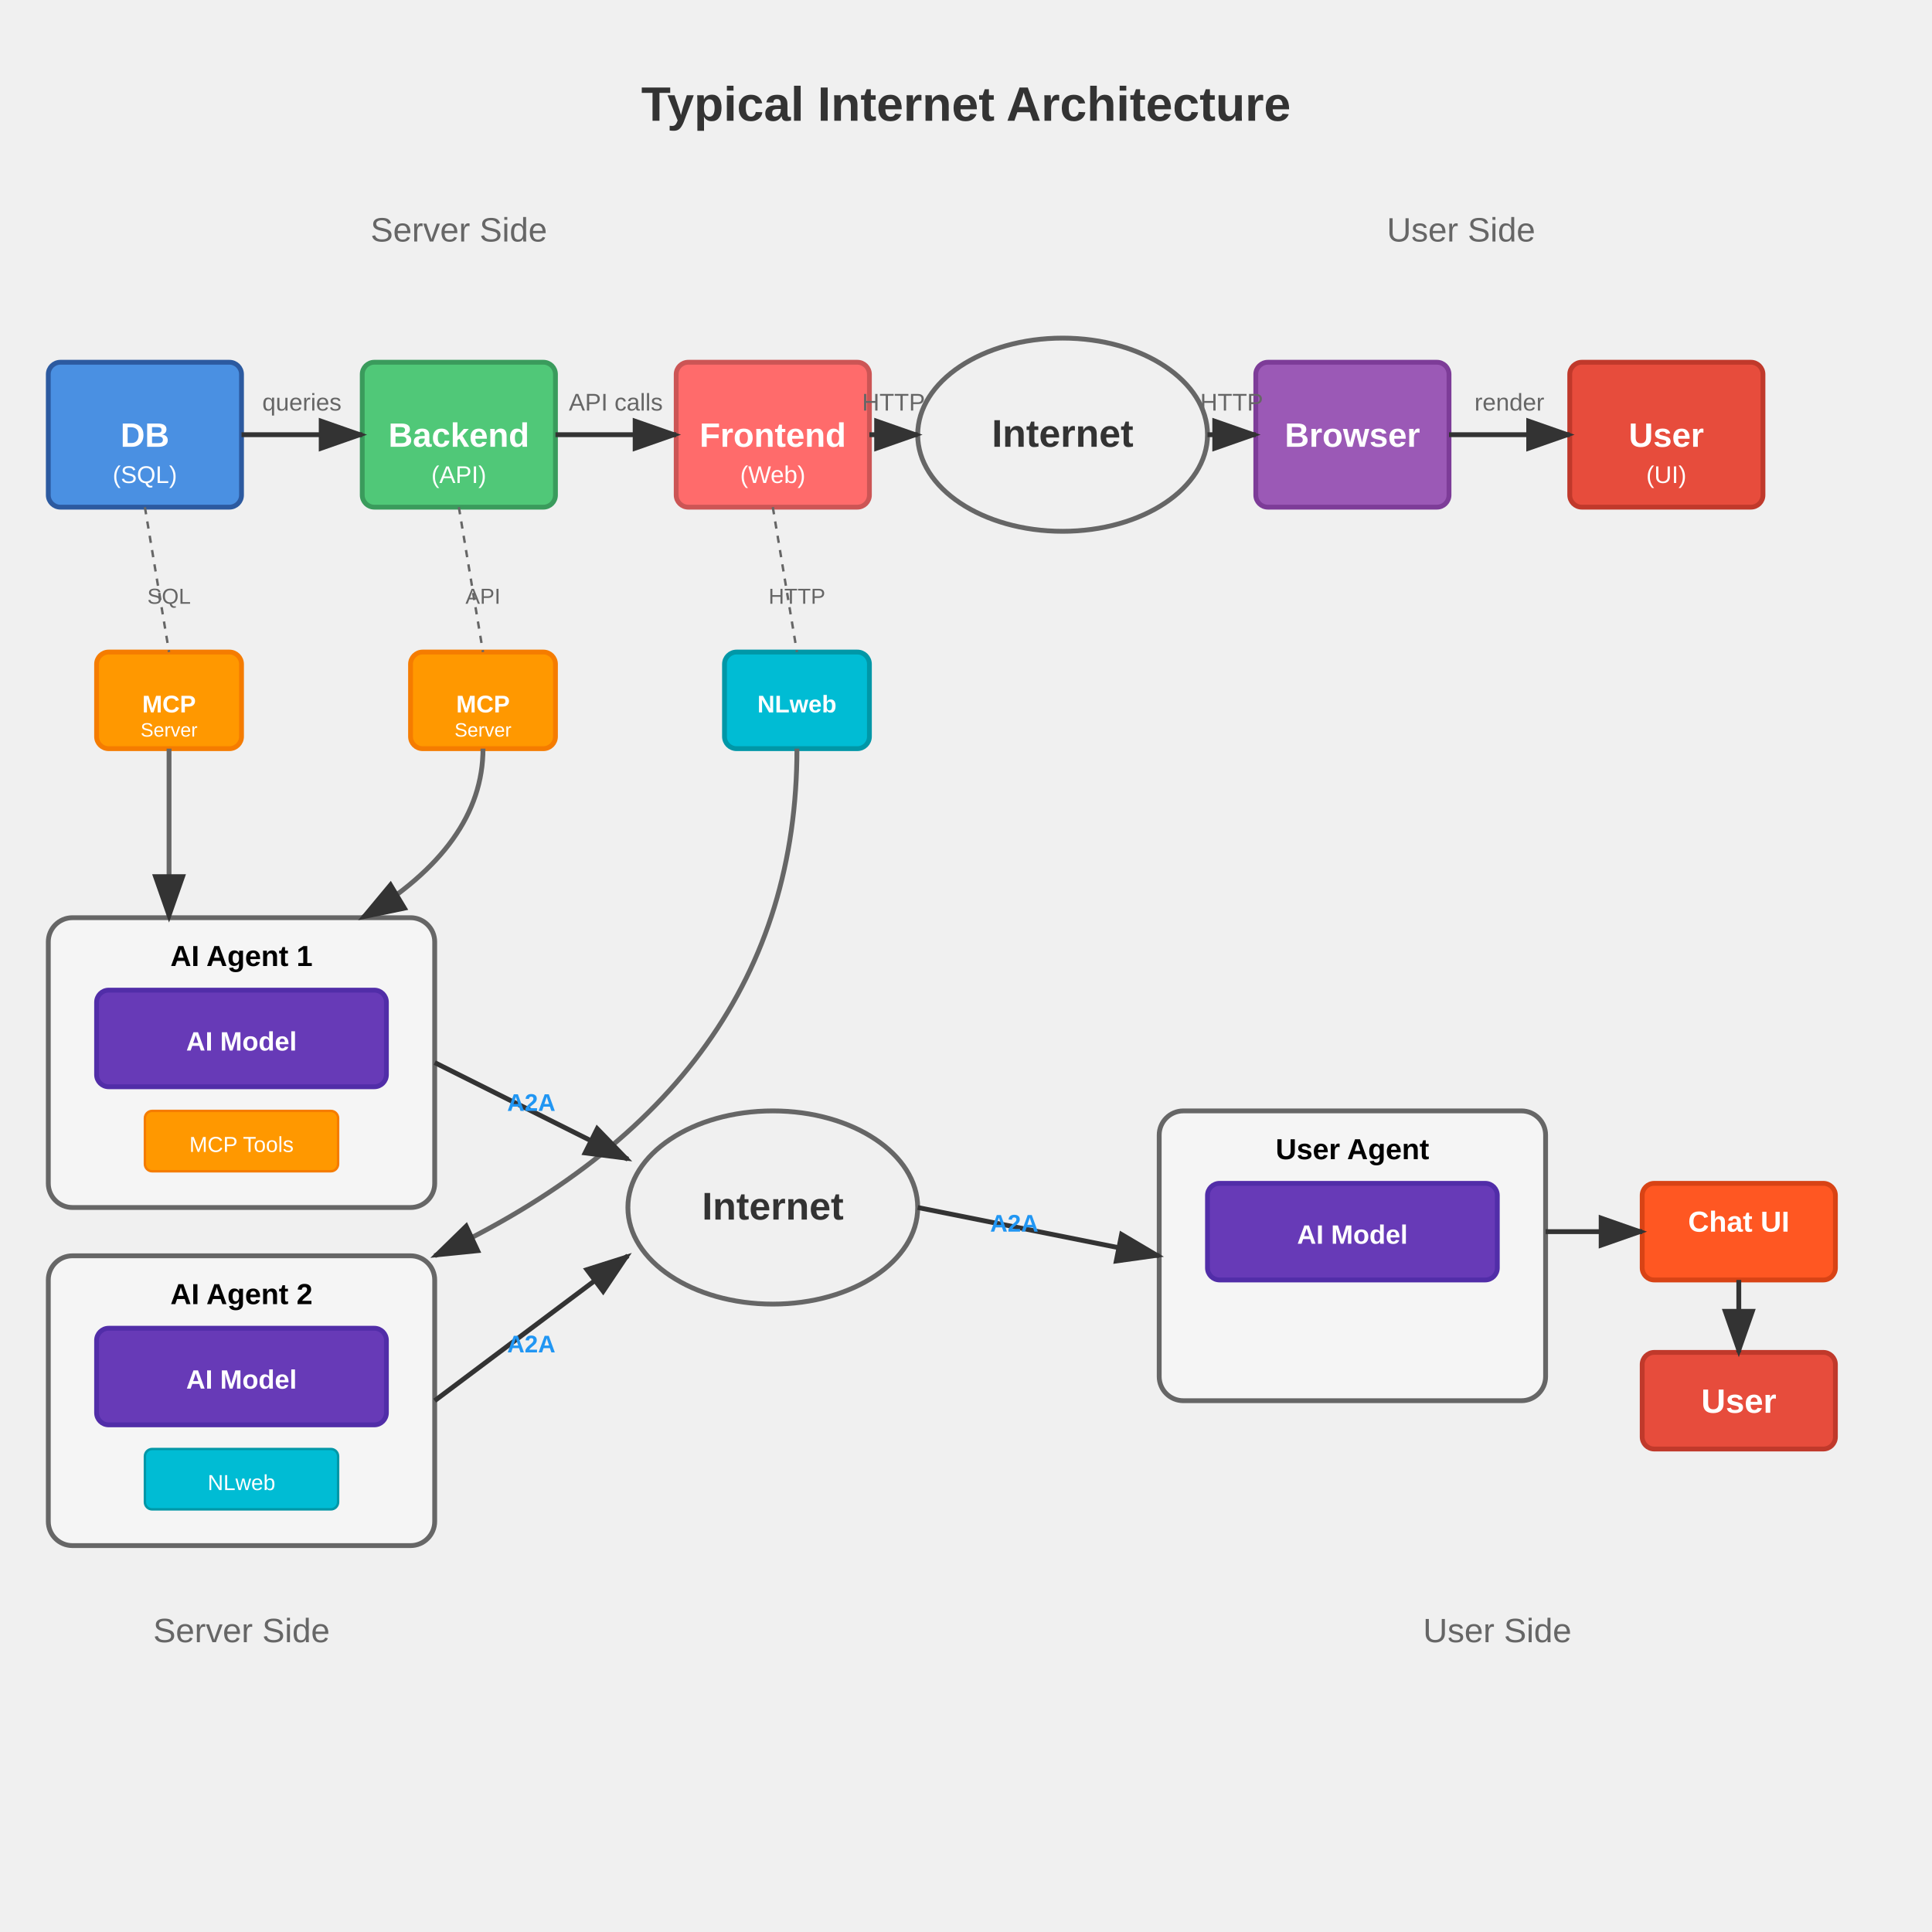
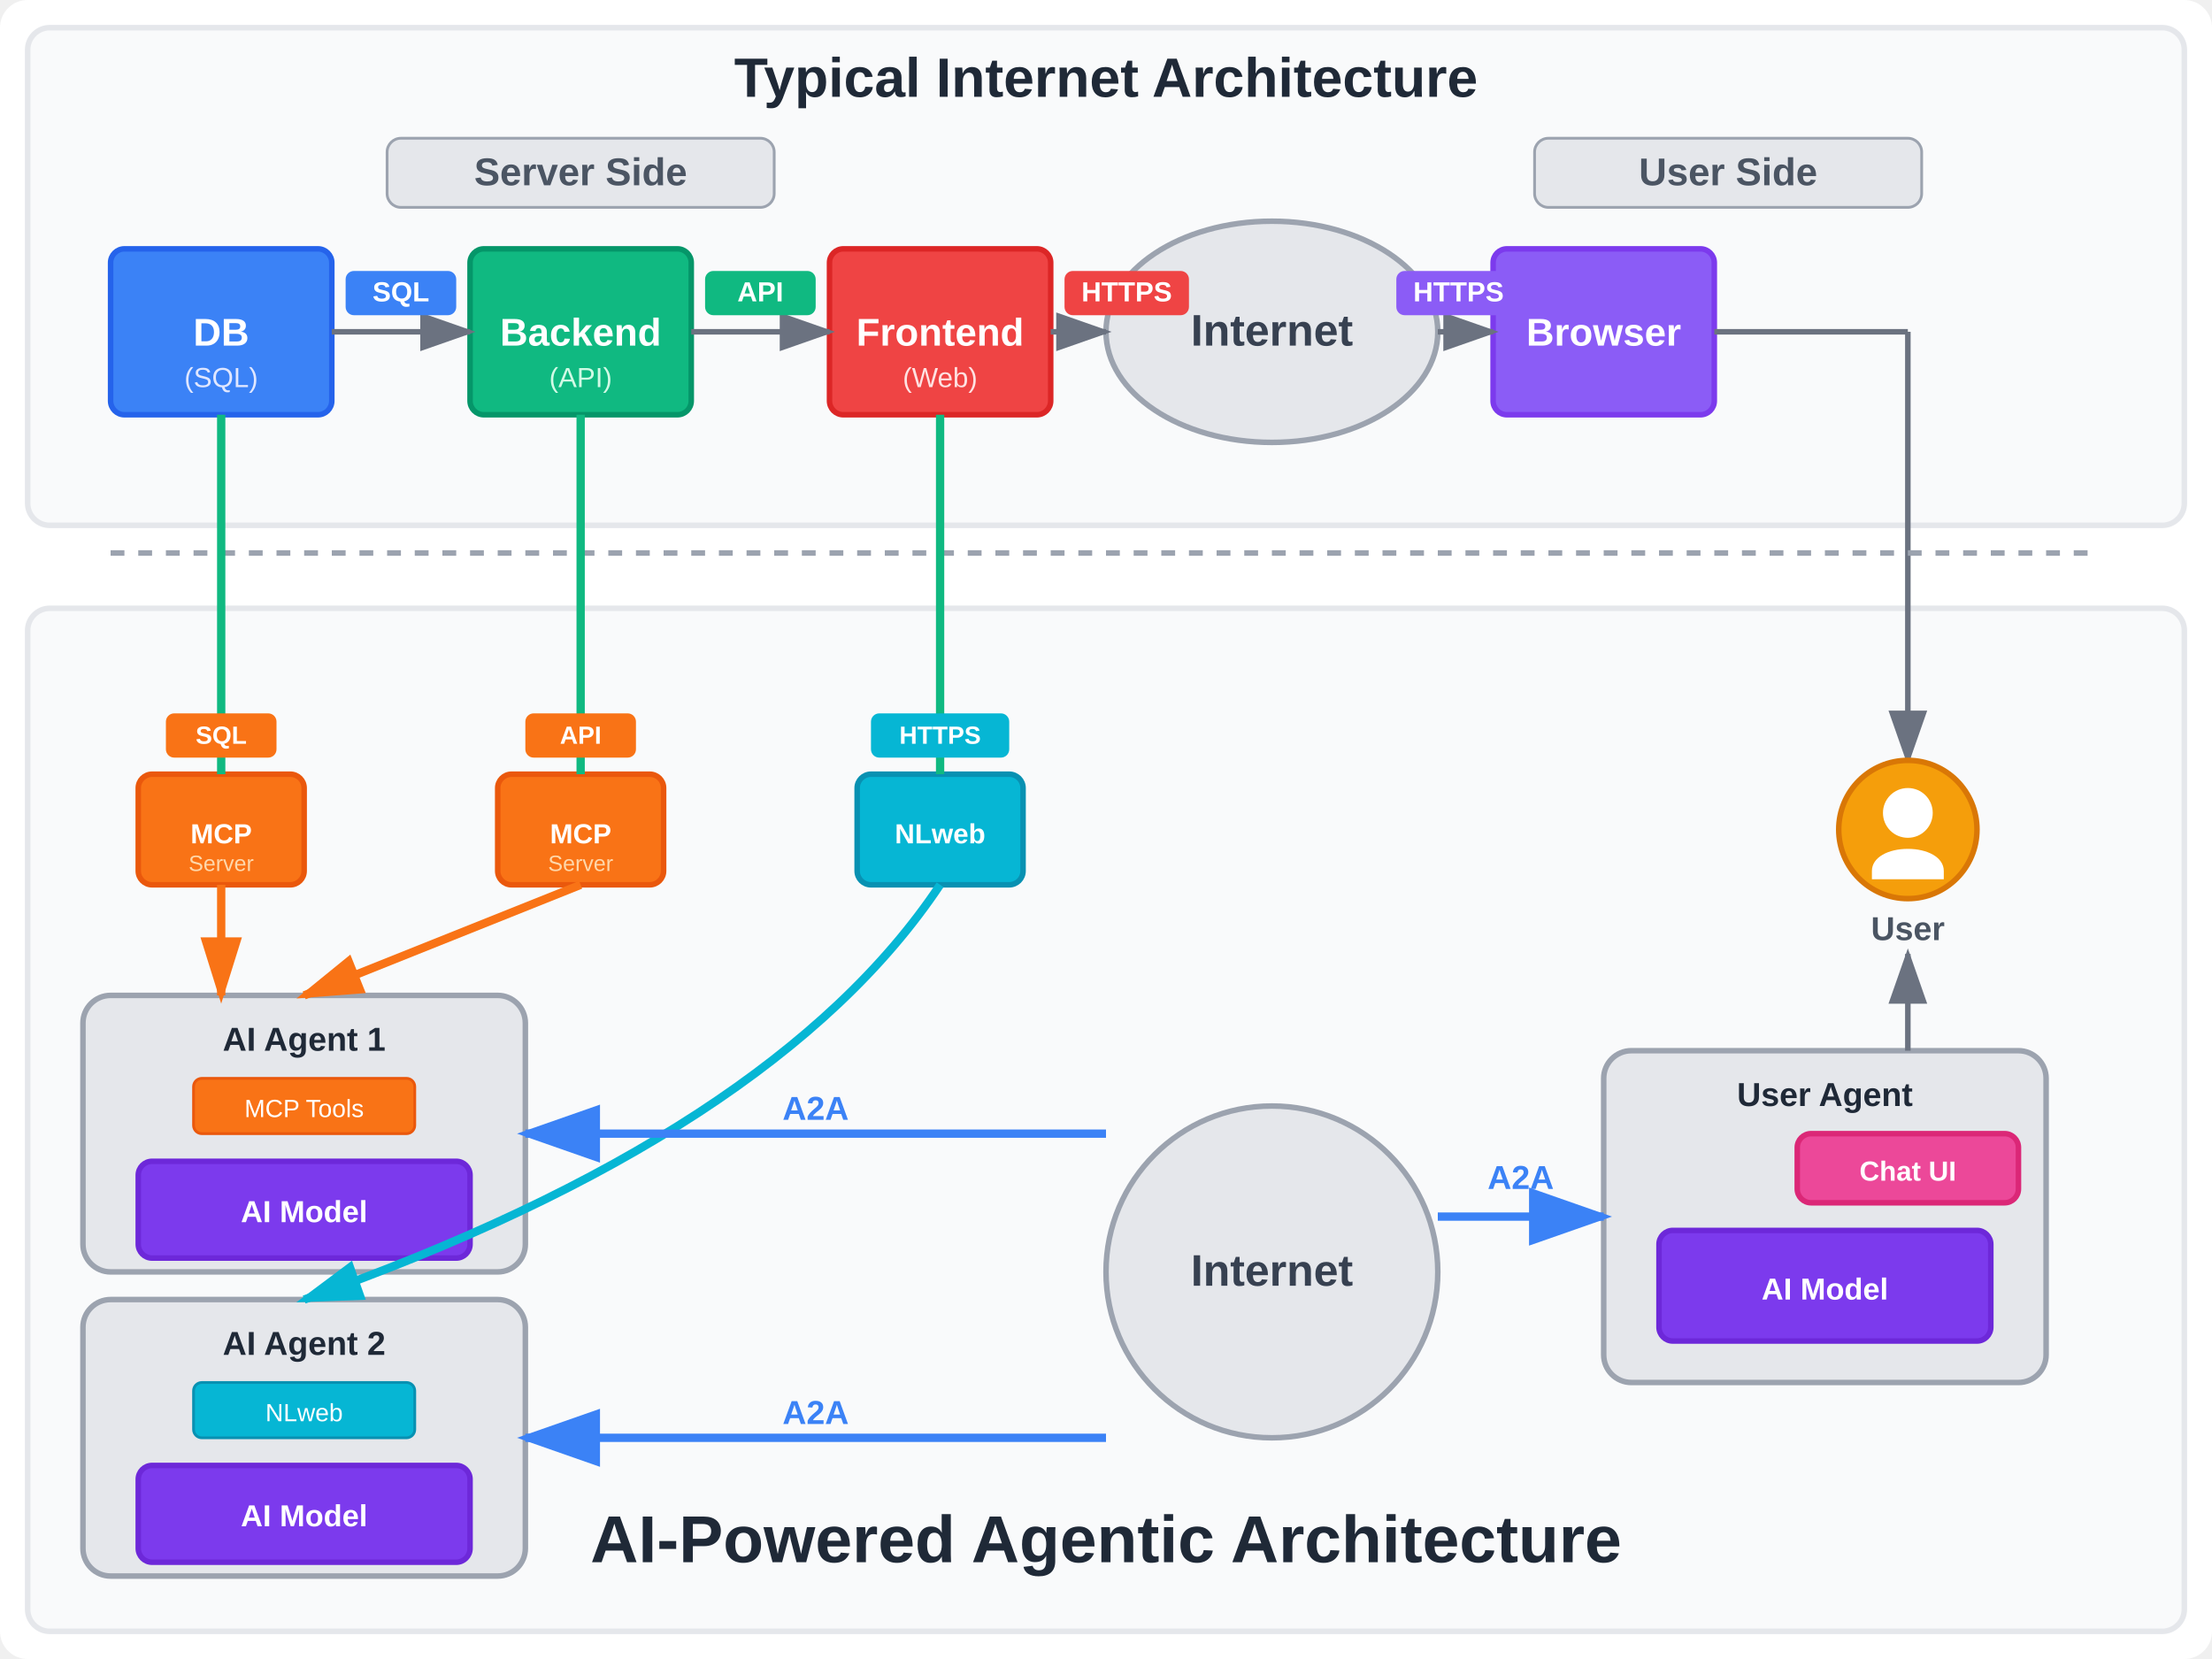
- <svg xmlns="http://www.w3.org/2000/svg" viewBox="0 0 800 800">
+ <svg xmlns="http://www.w3.org/2000/svg" viewBox="0 0 800 600">
+   <rect width="800" height="600" fill="#ffffff" rx="10" />
+   <rect x="10" y="10" width="780" height="180" fill="#f9fafb" stroke="#e5e7eb" stroke-width="2" rx="8" />
+   <text x="400" y="35" text-anchor="middle" font-family="Arial, sans-serif" font-size="20" font-weight="bold" fill="#1f2937">Typical Internet Architecture</text>
+   <rect x="10" y="220" width="780" height="370" fill="#f9fafb" stroke="#e5e7eb" stroke-width="2" rx="8" />
  <g id="server-side">
-     <rect x="20" y="150" width="80" height="60" fill="#4a90e2" stroke="#2c5aa0" stroke-width="2" rx="5" />
-     <text x="60" y="185" text-anchor="middle" fill="white" font-family="Arial, sans-serif" font-size="14" font-weight="bold">DB</text>
-     <text x="60" y="200" text-anchor="middle" fill="white" font-family="Arial, sans-serif" font-size="10">(SQL)</text>
-     <rect x="150" y="150" width="80" height="60" fill="#50c878" stroke="#3a9b5c" stroke-width="2" rx="5" />
-     <text x="190" y="185" text-anchor="middle" fill="white" font-family="Arial, sans-serif" font-size="14" font-weight="bold">Backend</text>
-     <text x="190" y="200" text-anchor="middle" fill="white" font-family="Arial, sans-serif" font-size="10">(API)</text>
-     <rect x="280" y="150" width="80" height="60" fill="#ff6b6b" stroke="#cc5555" stroke-width="2" rx="5" />
-     <text x="320" y="185" text-anchor="middle" fill="white" font-family="Arial, sans-serif" font-size="14" font-weight="bold">Frontend</text>
-     <text x="320" y="200" text-anchor="middle" fill="white" font-family="Arial, sans-serif" font-size="10">(Web)</text>
+     <rect x="40" y="90" width="80" height="60" fill="#3b82f6" stroke="#2563eb" stroke-width="2" rx="5" />
+     <text x="80" y="125" text-anchor="middle" fill="white" font-family="Arial, sans-serif" font-size="14" font-weight="bold">DB</text>
+     <text x="80" y="140" text-anchor="middle" fill="#e0e7ff" font-family="Arial, sans-serif" font-size="10">(SQL)</text>
+     <rect x="170" y="90" width="80" height="60" fill="#10b981" stroke="#059669" stroke-width="2" rx="5" />
+     <text x="210" y="125" text-anchor="middle" fill="white" font-family="Arial, sans-serif" font-size="14" font-weight="bold">Backend</text>
+     <text x="210" y="140" text-anchor="middle" fill="#d1fae5" font-family="Arial, sans-serif" font-size="10">(API)</text>
+     <rect x="300" y="90" width="80" height="60" fill="#ef4444" stroke="#dc2626" stroke-width="2" rx="5" />
+     <text x="340" y="125" text-anchor="middle" fill="white" font-family="Arial, sans-serif" font-size="14" font-weight="bold">Frontend</text>
+     <text x="340" y="140" text-anchor="middle" fill="#fee2e2" font-family="Arial, sans-serif" font-size="10">(Web)</text>
  </g>
  <g id="user-side">
-     <rect x="520" y="150" width="80" height="60" fill="#9b59b6" stroke="#7d3c98" stroke-width="2" rx="5" />
-     <text x="560" y="185" text-anchor="middle" fill="white" font-family="Arial, sans-serif" font-size="14" font-weight="bold">Browser</text>
-     <rect x="650" y="150" width="80" height="60" fill="#e74c3c" stroke="#c0392b" stroke-width="2" rx="5" />
-     <text x="690" y="185" text-anchor="middle" fill="white" font-family="Arial, sans-serif" font-size="14" font-weight="bold">User</text>
-     <text x="690" y="200" text-anchor="middle" fill="white" font-family="Arial, sans-serif" font-size="10">(UI)</text>
+     <rect x="540" y="90" width="80" height="60" fill="#8b5cf6" stroke="#7c3aed" stroke-width="2" rx="5" />
+     <text x="580" y="125" text-anchor="middle" fill="white" font-family="Arial, sans-serif" font-size="14" font-weight="bold">Browser</text>
  </g>
  <g id="internet">
-     <ellipse cx="440" cy="180" rx="60" ry="40" fill="#f0f0f0" stroke="#666" stroke-width="2" />
-     <text x="440" y="185" text-anchor="middle" fill="#333" font-family="Arial, sans-serif" font-size="16" font-weight="bold">Internet</text>
+     <ellipse cx="460" cy="120" rx="60" ry="40" fill="#e5e7eb" stroke="#9ca3af" stroke-width="2" />
+     <text x="460" y="125" text-anchor="middle" fill="#374151" font-family="Arial, sans-serif" font-size="16" font-weight="bold">Internet</text>
  </g>
  <g id="connections">
-     <line x1="100" y1="180" x2="150" y2="180" stroke="#333" stroke-width="2" marker-end="url(#arrowhead)" />
-     <line x1="230" y1="180" x2="280" y2="180" stroke="#333" stroke-width="2" marker-end="url(#arrowhead)" />
-     <line x1="360" y1="180" x2="380" y2="180" stroke="#333" stroke-width="2" marker-end="url(#arrowhead)" />
-     <line x1="500" y1="180" x2="520" y2="180" stroke="#333" stroke-width="2" marker-end="url(#arrowhead)" />
-     <line x1="600" y1="180" x2="650" y2="180" stroke="#333" stroke-width="2" marker-end="url(#arrowhead)" />
+     <line x1="120" y1="120" x2="170" y2="120" stroke="#6b7280" stroke-width="2" marker-end="url(#arrowhead)" />
+     <line x1="250" y1="120" x2="300" y2="120" stroke="#6b7280" stroke-width="2" marker-end="url(#arrowhead)" />
+     <line x1="380" y1="120" x2="400" y2="120" stroke="#6b7280" stroke-width="2" marker-end="url(#arrowhead)" />
+     <line x1="520" y1="120" x2="540" y2="120" stroke="#6b7280" stroke-width="2" marker-end="url(#arrowhead)" />
+     <line x1="620" y1="120" x2="690" y2="120" stroke="#6b7280" stroke-width="2" />
+     <line x1="690" y1="120" x2="690" y2="275" stroke="#6b7280" stroke-width="2" marker-end="url(#arrowhead)" />
  </g>
  <defs>
    <marker id="arrowhead" markerWidth="10" markerHeight="7" refX="9" refY="3.5" orient="auto">
-       <polygon points="0 0, 10 3.5, 0 7" fill="#333" />
+       <polygon points="0 0, 10 3.5, 0 7" fill="#6b7280" />
+     </marker>
+     <marker id="arrowhead-blue" markerWidth="10" markerHeight="7" refX="9" refY="3.5" orient="auto">
+       <polygon points="0 0, 10 3.5, 0 7" fill="#3b82f6" />
+     </marker>
+     <marker id="arrowhead-green" markerWidth="8" markerHeight="5" refX="7" refY="2.5" orient="auto">
+       <polygon points="0 0, 8 2.5, 0 5" fill="#10b981" />
+     </marker>
+     <marker id="arrowhead-orange" markerWidth="8" markerHeight="5" refX="7" refY="2.5" orient="auto">
+       <polygon points="0 0, 8 2.5, 0 5" fill="#f97316" />
+     </marker>
+     <marker id="arrowhead-cyan" markerWidth="8" markerHeight="5" refX="7" refY="2.5" orient="auto">
+       <polygon points="0 0, 8 2.5, 0 5" fill="#06b6d4" />
    </marker>
  </defs>
-   <text x="400" y="50" text-anchor="middle" font-family="Arial, sans-serif" font-size="20" font-weight="bold" fill="#333">Typical Internet Architecture</text>
-   <text x="190" y="100" text-anchor="middle" font-family="Arial, sans-serif" font-size="14" fill="#666">Server Side</text>
-   <text x="605" y="100" text-anchor="middle" font-family="Arial, sans-serif" font-size="14" fill="#666">User Side</text>
-   <text x="125" y="170" text-anchor="middle" font-family="Arial, sans-serif" font-size="10" fill="#666">queries</text>
-   <text x="255" y="170" text-anchor="middle" font-family="Arial, sans-serif" font-size="10" fill="#666">API calls</text>
-   <text x="370" y="170" text-anchor="middle" font-family="Arial, sans-serif" font-size="10" fill="#666">HTTP</text>
-   <text x="510" y="170" text-anchor="middle" font-family="Arial, sans-serif" font-size="10" fill="#666">HTTP</text>
-   <text x="625" y="170" text-anchor="middle" font-family="Arial, sans-serif" font-size="10" fill="#666">render</text>
+   <rect x="140" y="50" width="140" height="25" fill="#e5e7eb" stroke="#9ca3af" stroke-width="1" rx="5" />
+   <text x="210" y="67" text-anchor="middle" font-family="Arial, sans-serif" font-size="14" fill="#4b5563" font-weight="bold">Server Side</text>
+   <rect x="555" y="50" width="140" height="25" fill="#e5e7eb" stroke="#9ca3af" stroke-width="1" rx="5" />
+   <text x="625" y="67" text-anchor="middle" font-family="Arial, sans-serif" font-size="14" fill="#4b5563" font-weight="bold">User Side</text>
+   <rect x="125" y="98" width="40" height="16" fill="#3b82f6" rx="3" />
+   <text x="145" y="109" text-anchor="middle" font-family="Arial, sans-serif" font-size="10" fill="white" font-weight="bold">SQL</text>
+   <rect x="255" y="98" width="40" height="16" fill="#10b981" rx="3" />
+   <text x="275" y="109" text-anchor="middle" font-family="Arial, sans-serif" font-size="10" fill="white" font-weight="bold">API</text>
+   <rect x="385" y="98" width="45" height="16" fill="#ef4444" rx="3" />
+   <text x="407.5" y="109" text-anchor="middle" font-family="Arial, sans-serif" font-size="10" fill="white" font-weight="bold">HTTPS</text>
+   <rect x="505" y="98" width="45" height="16" fill="#8b5cf6" rx="3" />
+   <text x="527.5" y="109" text-anchor="middle" font-family="Arial, sans-serif" font-size="10" fill="white" font-weight="bold">HTTPS</text>
+   <line x1="40" y1="200" x2="760" y2="200" stroke="#9ca3af" stroke-width="2" stroke-dasharray="5,5" />
  <g id="mcp-connections">
-     <rect x="40" y="270" width="60" height="40" fill="#ff9800" stroke="#f57c00" stroke-width="2" rx="5" />
-     <text x="70" y="295" text-anchor="middle" fill="white" font-family="Arial, sans-serif" font-size="10" font-weight="bold">MCP</text>
-     <text x="70" y="305" text-anchor="middle" fill="white" font-family="Arial, sans-serif" font-size="8">Server</text>
-     <rect x="170" y="270" width="60" height="40" fill="#ff9800" stroke="#f57c00" stroke-width="2" rx="5" />
-     <text x="200" y="295" text-anchor="middle" fill="white" font-family="Arial, sans-serif" font-size="10" font-weight="bold">MCP</text>
-     <text x="200" y="305" text-anchor="middle" fill="white" font-family="Arial, sans-serif" font-size="8">Server</text>
-     <rect x="300" y="270" width="60" height="40" fill="#00bcd4" stroke="#0097a7" stroke-width="2" rx="5" />
-     <text x="330" y="295" text-anchor="middle" fill="white" font-family="Arial, sans-serif" font-size="10" font-weight="bold">NLweb</text>
-     <line x1="60" y1="210" x2="70" y2="270" stroke="#666" stroke-width="1" stroke-dasharray="3,3" />
-     <line x1="190" y1="210" x2="200" y2="270" stroke="#666" stroke-width="1" stroke-dasharray="3,3" />
-     <line x1="320" y1="210" x2="330" y2="270" stroke="#666" stroke-width="1" stroke-dasharray="3,3" />
+     <rect x="50" y="280" width="60" height="40" fill="#f97316" stroke="#ea580c" stroke-width="2" rx="5" />
+     <text x="80" y="305" text-anchor="middle" fill="white" font-family="Arial, sans-serif" font-size="10" font-weight="bold">MCP</text>
+     <text x="80" y="315" text-anchor="middle" fill="#fed7aa" font-family="Arial, sans-serif" font-size="8">Server</text>
+     <rect x="180" y="280" width="60" height="40" fill="#f97316" stroke="#ea580c" stroke-width="2" rx="5" />
+     <text x="210" y="305" text-anchor="middle" fill="white" font-family="Arial, sans-serif" font-size="10" font-weight="bold">MCP</text>
+     <text x="210" y="315" text-anchor="middle" fill="#fed7aa" font-family="Arial, sans-serif" font-size="8">Server</text>
+     <rect x="310" y="280" width="60" height="40" fill="#06b6d4" stroke="#0891b2" stroke-width="2" rx="5" />
+     <text x="340" y="305" text-anchor="middle" fill="white" font-family="Arial, sans-serif" font-size="10" font-weight="bold">NLweb</text>
+     <line x1="80" y1="150" x2="80" y2="280" stroke="#10b981" stroke-width="3" />
+     <line x1="210" y1="150" x2="210" y2="280" stroke="#10b981" stroke-width="3" />
+     <line x1="340" y1="150" x2="340" y2="280" stroke="#10b981" stroke-width="3" />
  </g>
  <g id="ai-agents-server">
    <g id="agent1">
-       <rect x="20" y="380" width="160" height="120" fill="#f5f5f5" stroke="#666" stroke-width="2" rx="10" />
-       <text x="100" y="400" text-anchor="middle" font-family="Arial, sans-serif" font-size="12" font-weight="bold">AI Agent 1</text>
-       <rect x="40" y="410" width="120" height="40" fill="#673ab7" stroke="#512da8" stroke-width="2" rx="5" />
-       <text x="100" y="435" text-anchor="middle" fill="white" font-family="Arial, sans-serif" font-size="11" font-weight="bold">AI Model</text>
-       <rect x="60" y="460" width="80" height="25" fill="#ff9800" stroke="#f57c00" stroke-width="1" rx="3" />
-       <text x="100" y="477" text-anchor="middle" fill="white" font-family="Arial, sans-serif" font-size="9">MCP Tools</text>
+       <rect x="30" y="360" width="160" height="100" fill="#e5e7eb" stroke="#9ca3af" stroke-width="2" rx="10" />
+       <text x="110" y="380" text-anchor="middle" font-family="Arial, sans-serif" font-size="12" font-weight="bold" fill="#1f2937">AI Agent 1</text>
+       <rect x="70" y="390" width="80" height="20" fill="#f97316" stroke="#ea580c" stroke-width="1" rx="3" />
+       <text x="110" y="404" text-anchor="middle" fill="white" font-family="Arial, sans-serif" font-size="9">MCP Tools</text>
+       <rect x="50" y="420" width="120" height="35" fill="#7c3aed" stroke="#6d28d9" stroke-width="2" rx="5" />
+       <text x="110" y="442" text-anchor="middle" fill="white" font-family="Arial, sans-serif" font-size="11" font-weight="bold">AI Model</text>
    </g>
    <g id="agent2">
-       <rect x="20" y="520" width="160" height="120" fill="#f5f5f5" stroke="#666" stroke-width="2" rx="10" />
-       <text x="100" y="540" text-anchor="middle" font-family="Arial, sans-serif" font-size="12" font-weight="bold">AI Agent 2</text>
-       <rect x="40" y="550" width="120" height="40" fill="#673ab7" stroke="#512da8" stroke-width="2" rx="5" />
-       <text x="100" y="575" text-anchor="middle" fill="white" font-family="Arial, sans-serif" font-size="11" font-weight="bold">AI Model</text>
-       <rect x="60" y="600" width="80" height="25" fill="#00bcd4" stroke="#0097a7" stroke-width="1" rx="3" />
-       <text x="100" y="617" text-anchor="middle" fill="white" font-family="Arial, sans-serif" font-size="9">NLweb</text>
+       <rect x="30" y="470" width="160" height="100" fill="#e5e7eb" stroke="#9ca3af" stroke-width="2" rx="10" />
+       <text x="110" y="490" text-anchor="middle" font-family="Arial, sans-serif" font-size="12" font-weight="bold" fill="#1f2937">AI Agent 2</text>
+       <rect x="70" y="500" width="80" height="20" fill="#06b6d4" stroke="#0891b2" stroke-width="1" rx="3" />
+       <text x="110" y="514" text-anchor="middle" fill="white" font-family="Arial, sans-serif" font-size="9">NLweb</text>
+       <rect x="50" y="530" width="120" height="35" fill="#7c3aed" stroke="#6d28d9" stroke-width="2" rx="5" />
+       <text x="110" y="552" text-anchor="middle" fill="white" font-family="Arial, sans-serif" font-size="11" font-weight="bold">AI Model</text>
    </g>
  </g>
  <g id="internet-ai">
-     <ellipse cx="320" cy="500" rx="60" ry="40" fill="#f0f0f0" stroke="#666" stroke-width="2" />
-     <text x="320" y="505" text-anchor="middle" fill="#333" font-family="Arial, sans-serif" font-size="16" font-weight="bold">Internet</text>
+     <ellipse cx="460" cy="460" rx="60" ry="60" fill="#e5e7eb" stroke="#9ca3af" stroke-width="2" />
+     <text x="460" y="465" text-anchor="middle" fill="#374151" font-family="Arial, sans-serif" font-size="16" font-weight="bold">Internet</text>
  </g>
  <g id="user-side-ai">
-     <rect x="480" y="460" width="160" height="120" fill="#f5f5f5" stroke="#666" stroke-width="2" rx="10" />
-     <text x="560" y="480" text-anchor="middle" font-family="Arial, sans-serif" font-size="12" font-weight="bold">User Agent</text>
-     <rect x="500" y="490" width="120" height="40" fill="#673ab7" stroke="#512da8" stroke-width="2" rx="5" />
-     <text x="560" y="515" text-anchor="middle" fill="white" font-family="Arial, sans-serif" font-size="11" font-weight="bold">AI Model</text>
-     <rect x="680" y="490" width="80" height="40" fill="#ff5722" stroke="#d84315" stroke-width="2" rx="5" />
-     <text x="720" y="510" text-anchor="middle" fill="white" font-family="Arial, sans-serif" font-size="12" font-weight="bold">Chat UI</text>
+     <rect x="580" y="380" width="160" height="120" fill="#e5e7eb" stroke="#9ca3af" stroke-width="2" rx="10" />
+     <text x="660" y="400" text-anchor="middle" font-family="Arial, sans-serif" font-size="12" font-weight="bold" fill="#1f2937">User Agent</text>
+     <rect x="650" y="410" width="80" height="25" fill="#ec4899" stroke="#db2777" stroke-width="2" rx="5" />
+     <text x="690" y="427" text-anchor="middle" fill="white" font-family="Arial, sans-serif" font-size="10" font-weight="bold">Chat UI</text>
+     <rect x="600" y="445" width="120" height="40" fill="#7c3aed" stroke="#6d28d9" stroke-width="2" rx="5" />
+     <text x="660" y="470" text-anchor="middle" fill="white" font-family="Arial, sans-serif" font-size="11" font-weight="bold">AI Model</text>
  </g>
-   <rect x="680" y="560" width="80" height="40" fill="#e74c3c" stroke="#c0392b" stroke-width="2" rx="5" />
-   <text x="720" y="585" text-anchor="middle" fill="white" font-family="Arial, sans-serif" font-size="14" font-weight="bold">User</text>
-   <path d="M 70 310 Q 70 350 70 380" stroke="#666" stroke-width="2" fill="none" marker-end="url(#arrowhead)" />
-   <path d="M 200 310 Q 200 350 150 380" stroke="#666" stroke-width="2" fill="none" marker-end="url(#arrowhead)" />
-   <path d="M 330 310 Q 330 450 180 520" stroke="#666" stroke-width="2" fill="none" marker-end="url(#arrowhead)" />
-   <line x1="180" y1="440" x2="260" y2="480" stroke="#333" stroke-width="2" marker-end="url(#arrowhead)" />
-   <line x1="180" y1="580" x2="260" y2="520" stroke="#333" stroke-width="2" marker-end="url(#arrowhead)" />
-   <line x1="380" y1="500" x2="480" y2="520" stroke="#333" stroke-width="2" marker-end="url(#arrowhead)" />
-   <line x1="640" y1="510" x2="680" y2="510" stroke="#333" stroke-width="2" marker-end="url(#arrowhead)" />
-   <line x1="720" y1="530" x2="720" y2="560" stroke="#333" stroke-width="2" marker-end="url(#arrowhead)" />
-   <text x="220" y="460" text-anchor="middle" font-family="Arial, sans-serif" font-size="10" fill="#2196f3" font-weight="bold">A2A</text>
-   <text x="220" y="560" text-anchor="middle" font-family="Arial, sans-serif" font-size="10" fill="#2196f3" font-weight="bold">A2A</text>
-   <text x="420" y="510" text-anchor="middle" font-family="Arial, sans-serif" font-size="10" fill="#2196f3" font-weight="bold">A2A</text>
-   <text x="70" y="250" text-anchor="middle" font-family="Arial, sans-serif" font-size="9" fill="#666">SQL</text>
-   <text x="200" y="250" text-anchor="middle" font-family="Arial, sans-serif" font-size="9" fill="#666">API</text>
-   <text x="330" y="250" text-anchor="middle" font-family="Arial, sans-serif" font-size="9" fill="#666">HTTP</text>
-   <text x="100" y="680" text-anchor="middle" font-family="Arial, sans-serif" font-size="14" fill="#666">Server Side</text>
-   <text x="620" y="680" text-anchor="middle" font-family="Arial, sans-serif" font-size="14" fill="#666">User Side</text>
+   <g id="user-icon">
+     <circle cx="690" cy="300" r="25" fill="#f59e0b" stroke="#d97706" stroke-width="2" />
+     <path d="M 690 285 C 695 285 699 289 699 294 C 699 299 695 303 690 303 C 685 303 681 299 681 294 C 681 289 685 285 690 285 Z M 690 307 C 683 307 677 310 677 315 L 677 318 L 703 318 L 703 315 C 703 310 697 307 690 307 Z" fill="white" />
+     <text x="690" y="340" text-anchor="middle" font-family="Arial, sans-serif" font-size="12" fill="#4b5563" font-weight="bold">User</text>
+   </g>
+   <path d="M 80 320 Q 80 340 80 360" stroke="#f97316" stroke-width="3" fill="none" marker-end="url(#arrowhead-orange)" />
+   <path d="M 210 320 Q 160 340 110 360" stroke="#f97316" stroke-width="3" fill="none" marker-end="url(#arrowhead-orange)" />
+   <path d="M 340 320 Q 280 410 110 470" stroke="#06b6d4" stroke-width="3" fill="none" marker-end="url(#arrowhead-cyan)" />
+   <line x1="400" y1="410" x2="190" y2="410" stroke="#3b82f6" stroke-width="3" marker-end="url(#arrowhead-blue)" />
+   <line x1="400" y1="520" x2="190" y2="520" stroke="#3b82f6" stroke-width="3" marker-end="url(#arrowhead-blue)" />
+   <line x1="520" y1="440" x2="580" y2="440" stroke="#3b82f6" stroke-width="3" marker-end="url(#arrowhead-blue)" />
+   <text x="550" y="430" text-anchor="middle" font-family="Arial, sans-serif" font-size="12" fill="#3b82f6" font-weight="bold">A2A</text>
+   <line x1="690" y1="380" x2="690" y2="345" stroke="#6b7280" stroke-width="2" marker-end="url(#arrowhead)" />
+   <text x="295" y="405" text-anchor="middle" font-family="Arial, sans-serif" font-size="12" fill="#3b82f6" font-weight="bold">A2A</text>
+   <text x="295" y="515" text-anchor="middle" font-family="Arial, sans-serif" font-size="12" fill="#3b82f6" font-weight="bold">A2A</text>
+   <rect x="60" y="258" width="40" height="16" fill="#f97316" rx="3" />
+   <text x="80" y="269" text-anchor="middle" font-family="Arial, sans-serif" font-size="9" fill="white" font-weight="bold">SQL</text>
+   <rect x="190" y="258" width="40" height="16" fill="#f97316" rx="3" />
+   <text x="210" y="269" text-anchor="middle" font-family="Arial, sans-serif" font-size="9" fill="white" font-weight="bold">API</text>
+   <rect x="315" y="258" width="50" height="16" fill="#06b6d4" rx="3" />
+   <text x="340" y="269" text-anchor="middle" font-family="Arial, sans-serif" font-size="9" fill="white" font-weight="bold">HTTPS</text>
+   <text x="400" y="565" text-anchor="middle" font-family="Arial, sans-serif" font-size="24" font-weight="bold" fill="#1f2937">AI-Powered Agentic Architecture</text>
</svg>
